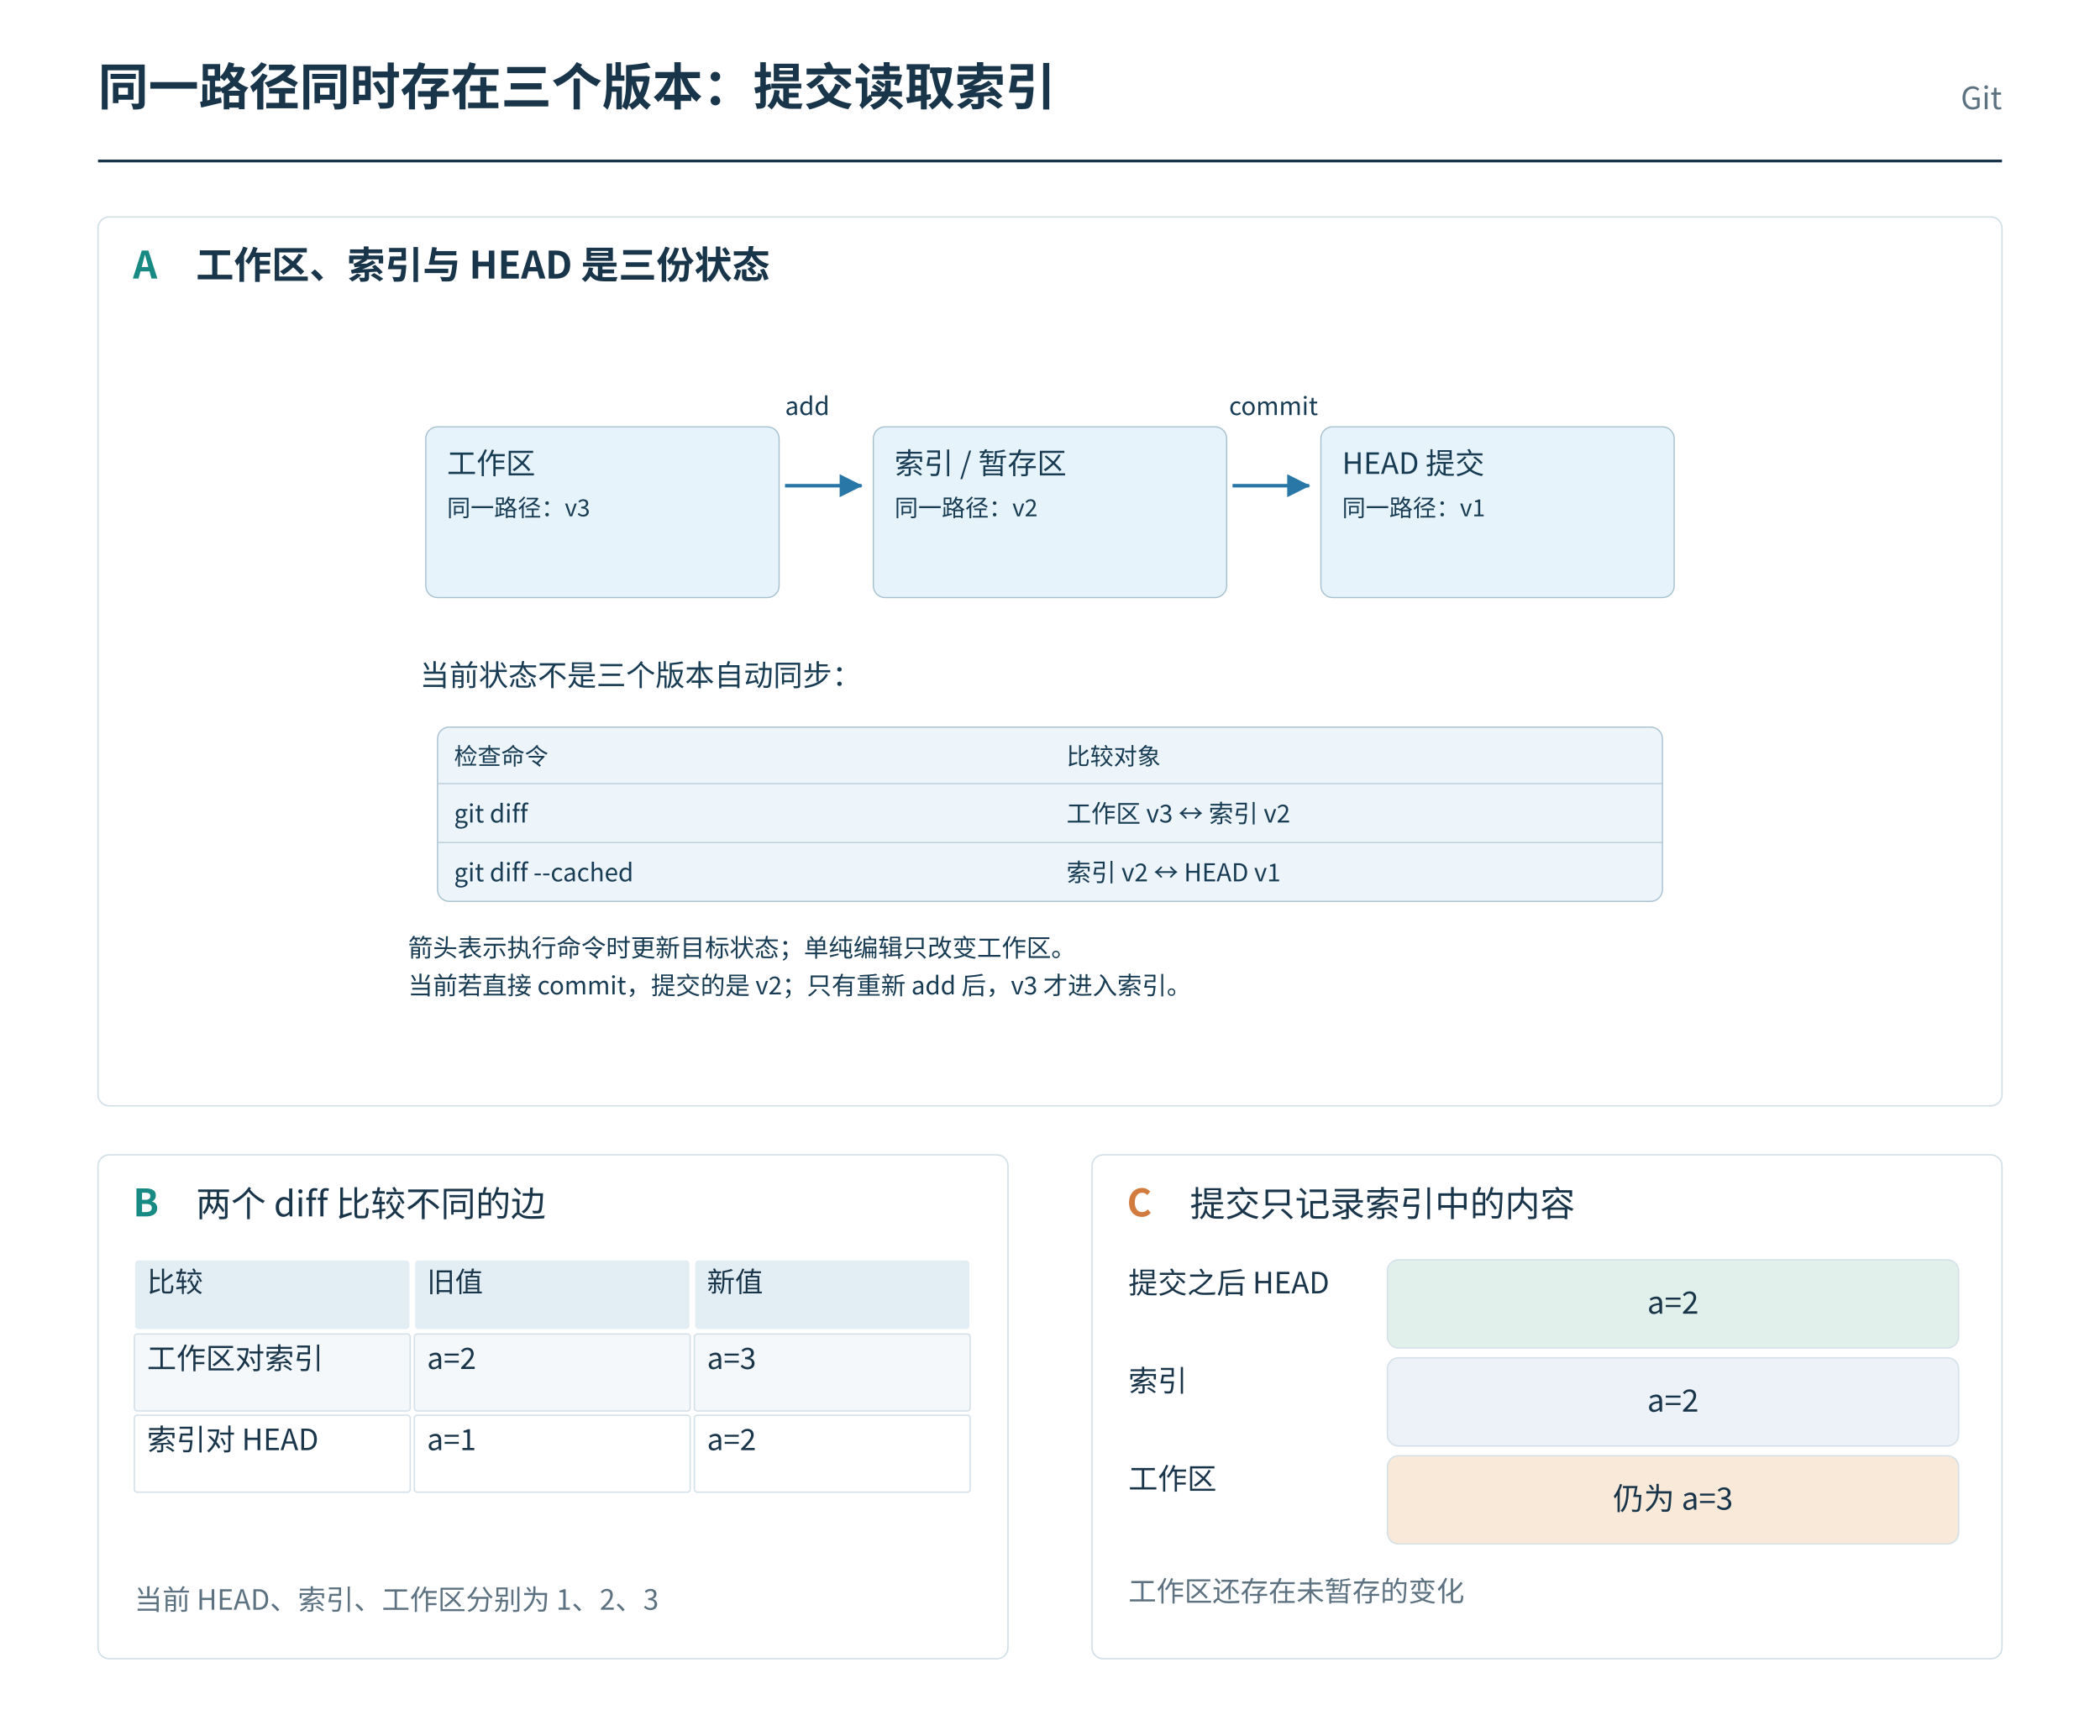
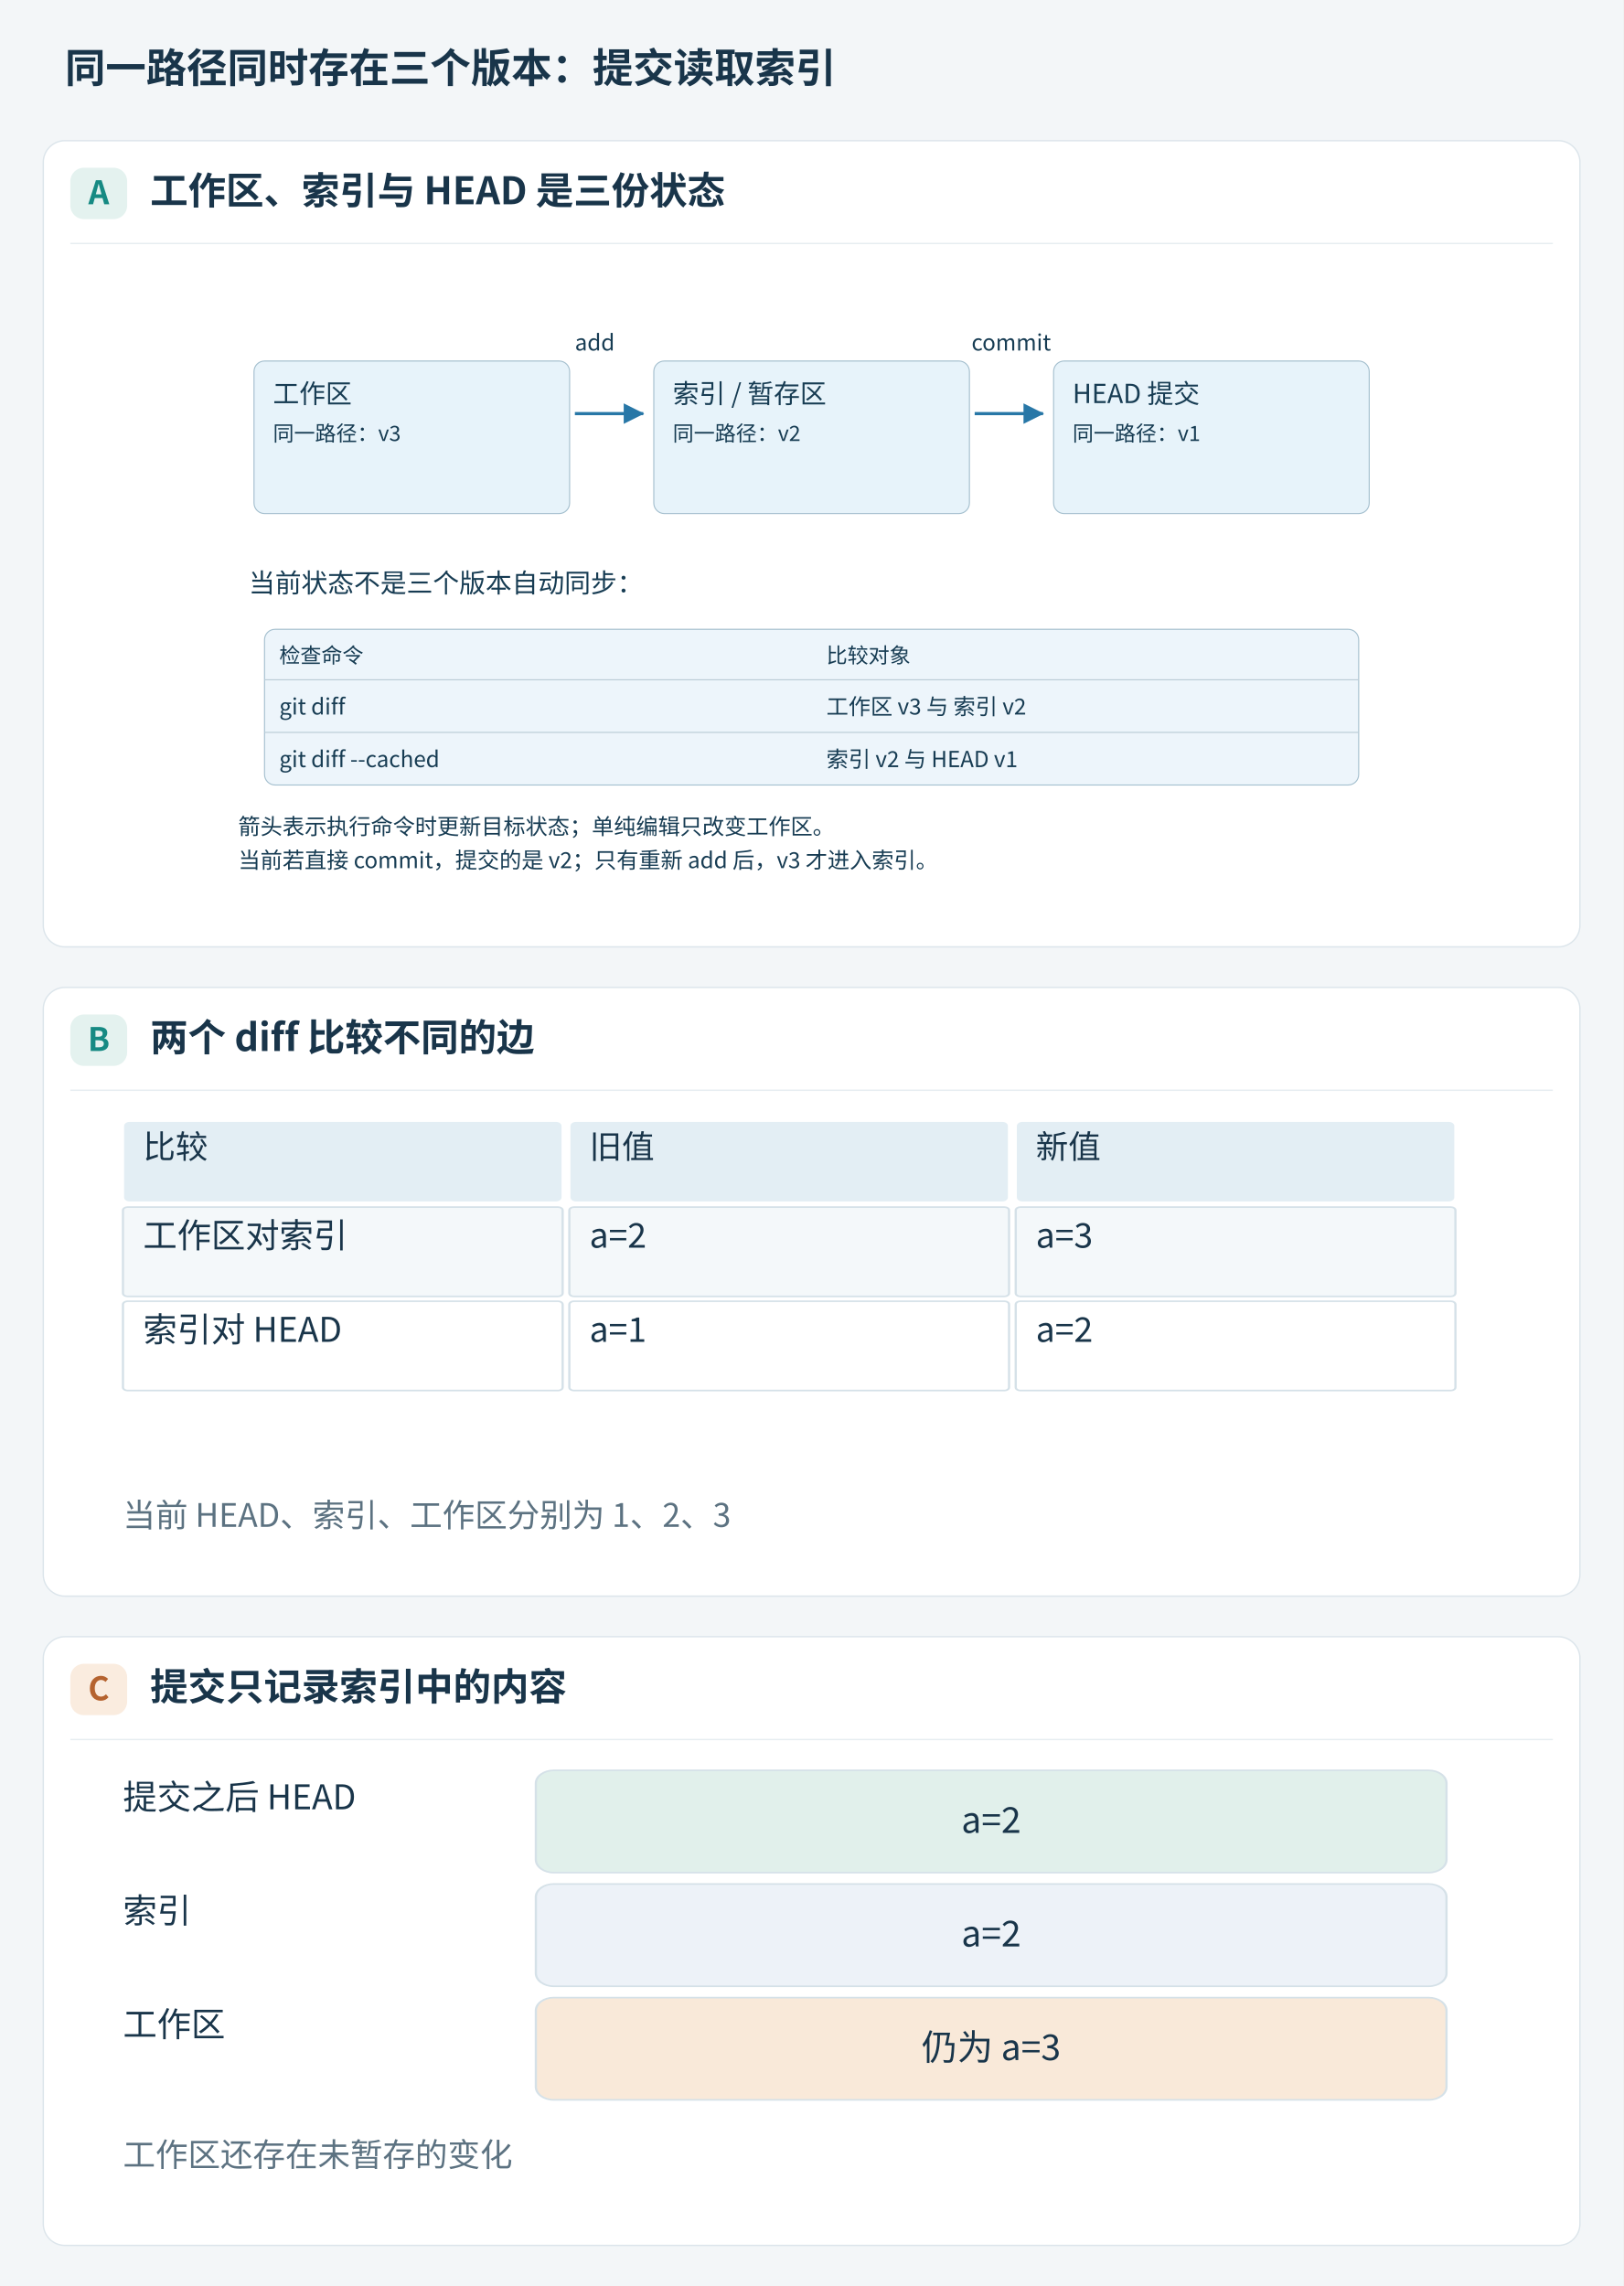
- <svg xmlns="http://www.w3.org/2000/svg" width="1500" height="1240" viewBox="0 0 1500 1240" role="img" aria-labelledby="plateTitle plateDesc">
+ <svg xmlns="http://www.w3.org/2000/svg" aria-labelledby="plateTitle plateDesc" width="1200" height="1690" viewBox="0 0 1200 1690" role="img">
  <g font-family="Microsoft YaHei, Noto Sans CJK SC, sans-serif">
-     <rect x="0" y="0" width="1500" height="1240" rx="0" fill="white" stroke="white" />
-     <text x="70" y="75" font-size="36" fill="#19354a" text-anchor="start" font-weight="700">同一路径同时存在三个版本：提交读取索引</text>
-     <text x="1430" y="78" font-size="22" fill="#5c7281" text-anchor="end" font-weight="400">Git</text>
-     <path d="M70,115 L1430,115" fill="none" stroke="#19354a" stroke-width="2" />
-     <rect x="70" y="155" width="1360" height="635" rx="8" fill="white" stroke="#d0dfe6" />
-     <rect x="70" y="825" width="650" height="360" rx="8" fill="white" stroke="#d0dfe6" />
-     <rect x="780" y="825" width="650" height="360" rx="8" fill="white" stroke="#d0dfe6" />
-     <text x="95" y="199" font-size="27" fill="#168a83" text-anchor="start" font-weight="700">A</text>
-     <text x="140" y="199" font-size="27" fill="#19354a" text-anchor="start" font-weight="700">工作区、索引与 HEAD 是三份状态</text>
-     <text x="95" y="869" font-size="27" fill="#168a83" text-anchor="start" font-weight="700">B</text>
-     <text x="140" y="869" font-size="25" fill="#19354a" text-anchor="start" font-weight="400">两个 diff 比较不同的边</text>
-     <rect x="96" y="900" width="197" height="50" rx="3" fill="#e3eef4" stroke="white" />
-     <text x="105" y="923" font-size="20" fill="#19354a" text-anchor="start" font-weight="400">比较</text>
-     <rect x="296" y="900" width="197" height="50" rx="3" fill="#e3eef4" stroke="white" />
-     <text x="305" y="923" font-size="20" fill="#19354a" text-anchor="start" font-weight="400">旧值</text>
-     <rect x="496" y="900" width="197" height="50" rx="3" fill="#e3eef4" stroke="white" />
-     <text x="505" y="923" font-size="20" fill="#19354a" text-anchor="start" font-weight="400">新值</text>
-     <rect x="96" y="953" width="197" height="55" rx="2" fill="#f4f8fa" stroke="#d5e1e8" />
-     <text x="105" y="978" font-size="21" fill="#19354a" text-anchor="start" font-weight="400">工作区对索引</text>
-     <rect x="296" y="953" width="197" height="55" rx="2" fill="#f4f8fa" stroke="#d5e1e8" />
-     <text x="305" y="978" font-size="21" fill="#19354a" text-anchor="start" font-weight="400">a=2</text>
-     <rect x="496" y="953" width="197" height="55" rx="2" fill="#f4f8fa" stroke="#d5e1e8" />
-     <text x="505" y="978" font-size="21" fill="#19354a" text-anchor="start" font-weight="400">a=3</text>
-     <rect x="96" y="1011" width="197" height="55" rx="2" fill="white" stroke="#d5e1e8" />
-     <text x="105" y="1036" font-size="21" fill="#19354a" text-anchor="start" font-weight="400">索引对 HEAD</text>
-     <rect x="296" y="1011" width="197" height="55" rx="2" fill="white" stroke="#d5e1e8" />
-     <text x="305" y="1036" font-size="21" fill="#19354a" text-anchor="start" font-weight="400">a=1</text>
-     <rect x="496" y="1011" width="197" height="55" rx="2" fill="white" stroke="#d5e1e8" />
-     <text x="505" y="1036" font-size="21" fill="#19354a" text-anchor="start" font-weight="400">a=2</text>
-     <text x="96" y="1150" font-size="20" fill="#5c7281" text-anchor="start" font-weight="400">当前 HEAD、索引、工作区分别为 1、2、3</text>
-     <text x="805" y="869" font-size="27" fill="#d17c3e" text-anchor="start" font-weight="700">C</text>
-     <text x="850" y="869" font-size="25" fill="#19354a" text-anchor="start" font-weight="400">提交只记录索引中的内容</text>
-     <text x="806" y="924" font-size="21" fill="#19354a" text-anchor="start" font-weight="400">提交之后 HEAD</text>
-     <rect x="991" y="900" width="408" height="63" rx="8" fill="#e1f0eb" stroke="#d5e1e8" />
-     <text x="1195" y="938.5" font-size="22" fill="#19354a" text-anchor="middle" font-weight="400">a=2</text>
-     <text x="806" y="994" font-size="21" fill="#19354a" text-anchor="start" font-weight="400">索引</text>
-     <rect x="991" y="970" width="408" height="63" rx="8" fill="#edf2f8" stroke="#d5e1e8" />
-     <text x="1195" y="1008.5" font-size="22" fill="#19354a" text-anchor="middle" font-weight="400">a=2</text>
-     <text x="806" y="1064" font-size="21" fill="#19354a" text-anchor="start" font-weight="400">工作区</text>
-     <rect x="991" y="1040" width="408" height="63" rx="8" fill="#f9e9d9" stroke="#d5e1e8" />
-     <text x="1195" y="1078.5" font-size="22" fill="#19354a" text-anchor="middle" font-weight="400">仍为 a=3</text>
-     <text x="806" y="1144" font-size="20" fill="#5c7281" text-anchor="start" font-weight="400">工作区还存在未暂存的变化</text>
+     <rect width="1200" height="1690" fill="#f3f6f8" />
+     <text x="48" y="61" font-size="30" font-weight="700" fill="#19354a">同一路径同时存在三个版本：提交读取索引</text>
+     <rect x="32" y="104" width="1136" height="596" rx="16" fill="white" stroke="#dce5eb" />
+     <rect x="52" y="124" width="42" height="38" rx="10" fill="#e4f2ef" />
+     <text x="73" y="151" text-anchor="middle" font-size="24" font-weight="700" fill="#168a83">A</text>
+     <text x="111" y="151" font-size="28" font-weight="700" fill="#19354a">工作区、索引与 HEAD 是三份状态</text>
+     <path d="M52,180 H1148" stroke="#e6edf1" fill="none" />
+     <rect x="32" y="730" width="1136" height="450" rx="16" fill="white" stroke="#dce5eb" />
+     <rect x="52" y="750" width="42" height="38" rx="10" fill="#e4f2ef" />
+     <text x="73" y="777" text-anchor="middle" font-size="24" font-weight="700" fill="#168a83">B</text>
+     <text x="111" y="777" font-size="28" font-weight="700" fill="#19354a">两个 diff 比较不同的边</text>
+     <path d="M52,806 H1148" stroke="#e6edf1" fill="none" />
+     <rect x="32" y="1210" width="1136" height="450" rx="16" fill="white" stroke="#dce5eb" />
+     <rect x="52" y="1230.0" width="42" height="38" rx="10" fill="#faecdf" />
+     <text x="73" y="1257.0" text-anchor="middle" font-size="24" font-weight="700" fill="#b5632f">C</text>
+     <text x="111" y="1257.0" font-size="28" font-weight="700" fill="#19354a">提交只记录索引中的内容</text>
+     <path d="M52,1286 H1148" stroke="#e6edf1" fill="none" />
  </g>
-   <svg width="1340" height="530" viewBox="0 85 1200.0 630.0" x="80" y="225" preserveAspectRatio="xMidYMid meet">
+   <svg width="1104" height="490" viewBox="0 85 1200.0 630.0" x="48" y="193" preserveAspectRatio="xMidYMid meet">
    <defs>
      <marker id="panelA-arr" markerWidth="9" markerHeight="9" refX="8" refY="4" orient="auto">
        <path d="M0,0 L8,4 L0,8" fill="#2877a7" />
      </marker>
      <marker id="panelA-tip-2877a7" markerWidth="6.5" markerHeight="6.5" refX="6.2" refY="3.25" orient="auto" viewBox="0 0 6.5 6.5">
        <path d="M0 0 L6.5 3.25 L0 6.5 Z" fill="#2877a7" />
      </marker>
    </defs>
    <g font-family="Microsoft YaHei,Noto Sans CJK SC,sans-serif">
      <text x="55" y="60" font-size="31" fill="#173c53">同一路径同时存在三个版本：提交读取索引</text>
      <rect x="70" y="180" width="300" height="145" rx="10" fill="#e7f3fa" stroke="#a4bfce" />
      <text x="88" y="220" font-size="25" fill="#173c53">工作区</text>
      <text x="88" y="256" font-size="20" fill="#173c53">同一路径：v3</text>
      <rect x="450" y="180" width="300" height="145" rx="10" fill="#e7f3fa" stroke="#a4bfce" />
      <text x="468" y="220" font-size="25" fill="#173c53">索引 / 暂存区</text>
      <text x="468" y="256" font-size="20" fill="#173c53">同一路径：v2</text>
      <rect x="830" y="180" width="300" height="145" rx="10" fill="#e7f3fa" stroke="#a4bfce" />
      <text x="848" y="220" font-size="25" fill="#173c53">HEAD 提交</text>
      <text x="848" y="256" font-size="20" fill="#173c53">同一路径：v1</text>
      <path d="M375,230 L440,230" fill="none" stroke="#2877a7" stroke-width="3" marker-end="url(#panelA-tip-2877a7)" />
      <text x="375" y="170" font-size="21" fill="#173c53">add</text>
      <path d="M755,230 L820,230" fill="none" stroke="#2877a7" stroke-width="3" marker-end="url(#panelA-tip-2877a7)" />
      <text x="752" y="170" font-size="21" fill="#173c53">commit</text>
      <text x="65" y="400" font-size="25" fill="#173c53">当前状态不是三个版本自动同步：</text>
      <rect x="80" y="435" width="1040" height="148" rx="10" fill="#edf5fb" stroke="#a4bfce" />
      <text x="94.0" y="467" font-size="20" fill="#173c53">检查命令</text>
      <text x="614.0" y="467" font-size="20" fill="#173c53">比较对象</text>
      <path d="M80,483 h1040" stroke="#b9cbd6" />
      <text x="94.0" y="516" font-size="21" fill="#173c53">git diff</text>
-       <text x="614.0" y="516" font-size="21" fill="#173c53">工作区 v3 ↔ 索引 v2</text>
+       <text x="614.0" y="516" font-size="21" fill="#173c53">工作区 v3 与 索引 v2</text>
      <path d="M80,533 h1040" stroke="#b9cbd6" />
      <text x="94.0" y="566" font-size="21" fill="#173c53">git diff --cached</text>
-       <text x="614.0" y="566" font-size="21" fill="#173c53">索引 v2 ↔ HEAD v1</text>
+       <text x="614.0" y="566" font-size="21" fill="#173c53">索引 v2 与 HEAD v1</text>
      <text x="55" y="630" font-size="21" fill="#173c53">箭头表示执行命令时更新目标状态；单纯编辑只改变工作区。</text>
      <text x="55" y="662" font-size="21" fill="#173c53">当前若直接 commit，提交的是 v2；只有重新 add 后，v3 才进入索引。</text>
    </g>
  </svg>
+   <g transform="translate(48 824) scale(1.65 1.2) translate(-70 -896)" font-family="Microsoft YaHei, Noto Sans CJK SC, sans-serif">
+     <rect x="96" y="900" width="197" height="50" rx="3" fill="#e3eef4" stroke="white" />
+     <text x="105" y="923" font-size="20" fill="#19354a" text-anchor="start" font-weight="400" transform="translate(105 923) scale(0.7272727 1) translate(-105 -923)">比较</text>
+     <rect x="296" y="900" width="197" height="50" rx="3" fill="#e3eef4" stroke="white" />
+     <text x="305" y="923" font-size="20" fill="#19354a" text-anchor="start" font-weight="400" transform="translate(305 923) scale(0.7272727 1) translate(-305 -923)">旧值</text>
+     <rect x="496" y="900" width="197" height="50" rx="3" fill="#e3eef4" stroke="white" />
+     <text x="505" y="923" font-size="20" fill="#19354a" text-anchor="start" font-weight="400" transform="translate(505 923) scale(0.7272727 1) translate(-505 -923)">新值</text>
+     <rect x="96" y="953" width="197" height="55" rx="2" fill="#f4f8fa" stroke="#d5e1e8" />
+     <text x="105" y="978" font-size="21" fill="#19354a" text-anchor="start" font-weight="400" transform="translate(105 978) scale(0.7272727 1) translate(-105 -978)">工作区对索引</text>
+     <rect x="296" y="953" width="197" height="55" rx="2" fill="#f4f8fa" stroke="#d5e1e8" />
+     <text x="305" y="978" font-size="21" fill="#19354a" text-anchor="start" font-weight="400" transform="translate(305 978) scale(0.7272727 1) translate(-305 -978)">a=2</text>
+     <rect x="496" y="953" width="197" height="55" rx="2" fill="#f4f8fa" stroke="#d5e1e8" />
+     <text x="505" y="978" font-size="21" fill="#19354a" text-anchor="start" font-weight="400" transform="translate(505 978) scale(0.7272727 1) translate(-505 -978)">a=3</text>
+     <rect x="96" y="1011" width="197" height="55" rx="2" fill="white" stroke="#d5e1e8" />
+     <text x="105" y="1036" font-size="21" fill="#19354a" text-anchor="start" font-weight="400" transform="translate(105 1036) scale(0.7272727 1) translate(-105 -1036)">索引对 HEAD</text>
+     <rect x="296" y="1011" width="197" height="55" rx="2" fill="white" stroke="#d5e1e8" />
+     <text x="305" y="1036" font-size="21" fill="#19354a" text-anchor="start" font-weight="400" transform="translate(305 1036) scale(0.7272727 1) translate(-305 -1036)">a=1</text>
+     <rect x="496" y="1011" width="197" height="55" rx="2" fill="white" stroke="#d5e1e8" />
+     <text x="505" y="1036" font-size="21" fill="#19354a" text-anchor="start" font-weight="400" transform="translate(505 1036) scale(0.7272727 1) translate(-505 -1036)">a=2</text>
+     <text x="96" y="1150" font-size="20" fill="#5c7281" text-anchor="start" font-weight="400" transform="translate(96 1150) scale(0.7272727 1) translate(-96 -1150)">当前 HEAD、索引、工作区分别为 1、2、3</text>
+   </g>
+   <g transform="translate(48 1304) scale(1.65 1.2) translate(-780 -896)" font-family="Microsoft YaHei, Noto Sans CJK SC, sans-serif">
+     <text x="806" y="924" font-size="21" fill="#19354a" text-anchor="start" font-weight="400" transform="translate(806 924) scale(0.7272727 1) translate(-806 -924)">提交之后 HEAD</text>
+     <rect x="991" y="900" width="408" height="63" rx="8" fill="#e1f0eb" stroke="#d5e1e8" />
+     <text x="1195" y="938.5" font-size="22" fill="#19354a" text-anchor="middle" font-weight="400" transform="translate(1195 938.5) scale(0.7272727 1) translate(-1195 -938.5)">a=2</text>
+     <text x="806" y="994" font-size="21" fill="#19354a" text-anchor="start" font-weight="400" transform="translate(806 994) scale(0.7272727 1) translate(-806 -994)">索引</text>
+     <rect x="991" y="970" width="408" height="63" rx="8" fill="#edf2f8" stroke="#d5e1e8" />
+     <text x="1195" y="1008.5" font-size="22" fill="#19354a" text-anchor="middle" font-weight="400" transform="translate(1195 1008.5) scale(0.7272727 1) translate(-1195 -1008.5)">a=2</text>
+     <text x="806" y="1064" font-size="21" fill="#19354a" text-anchor="start" font-weight="400" transform="translate(806 1064) scale(0.7272727 1) translate(-806 -1064)">工作区</text>
+     <rect x="991" y="1040" width="408" height="63" rx="8" fill="#f9e9d9" stroke="#d5e1e8" />
+     <text x="1195" y="1078.5" font-size="22" fill="#19354a" text-anchor="middle" font-weight="400" transform="translate(1195 1078.5) scale(0.7272727 1) translate(-1195 -1078.5)">仍为 a=3</text>
+     <text x="806" y="1144" font-size="20" fill="#5c7281" text-anchor="start" font-weight="400" transform="translate(806 1144) scale(0.7272727 1) translate(-806 -1144)">工作区还存在未暂存的变化</text>
+   </g>
</svg>
